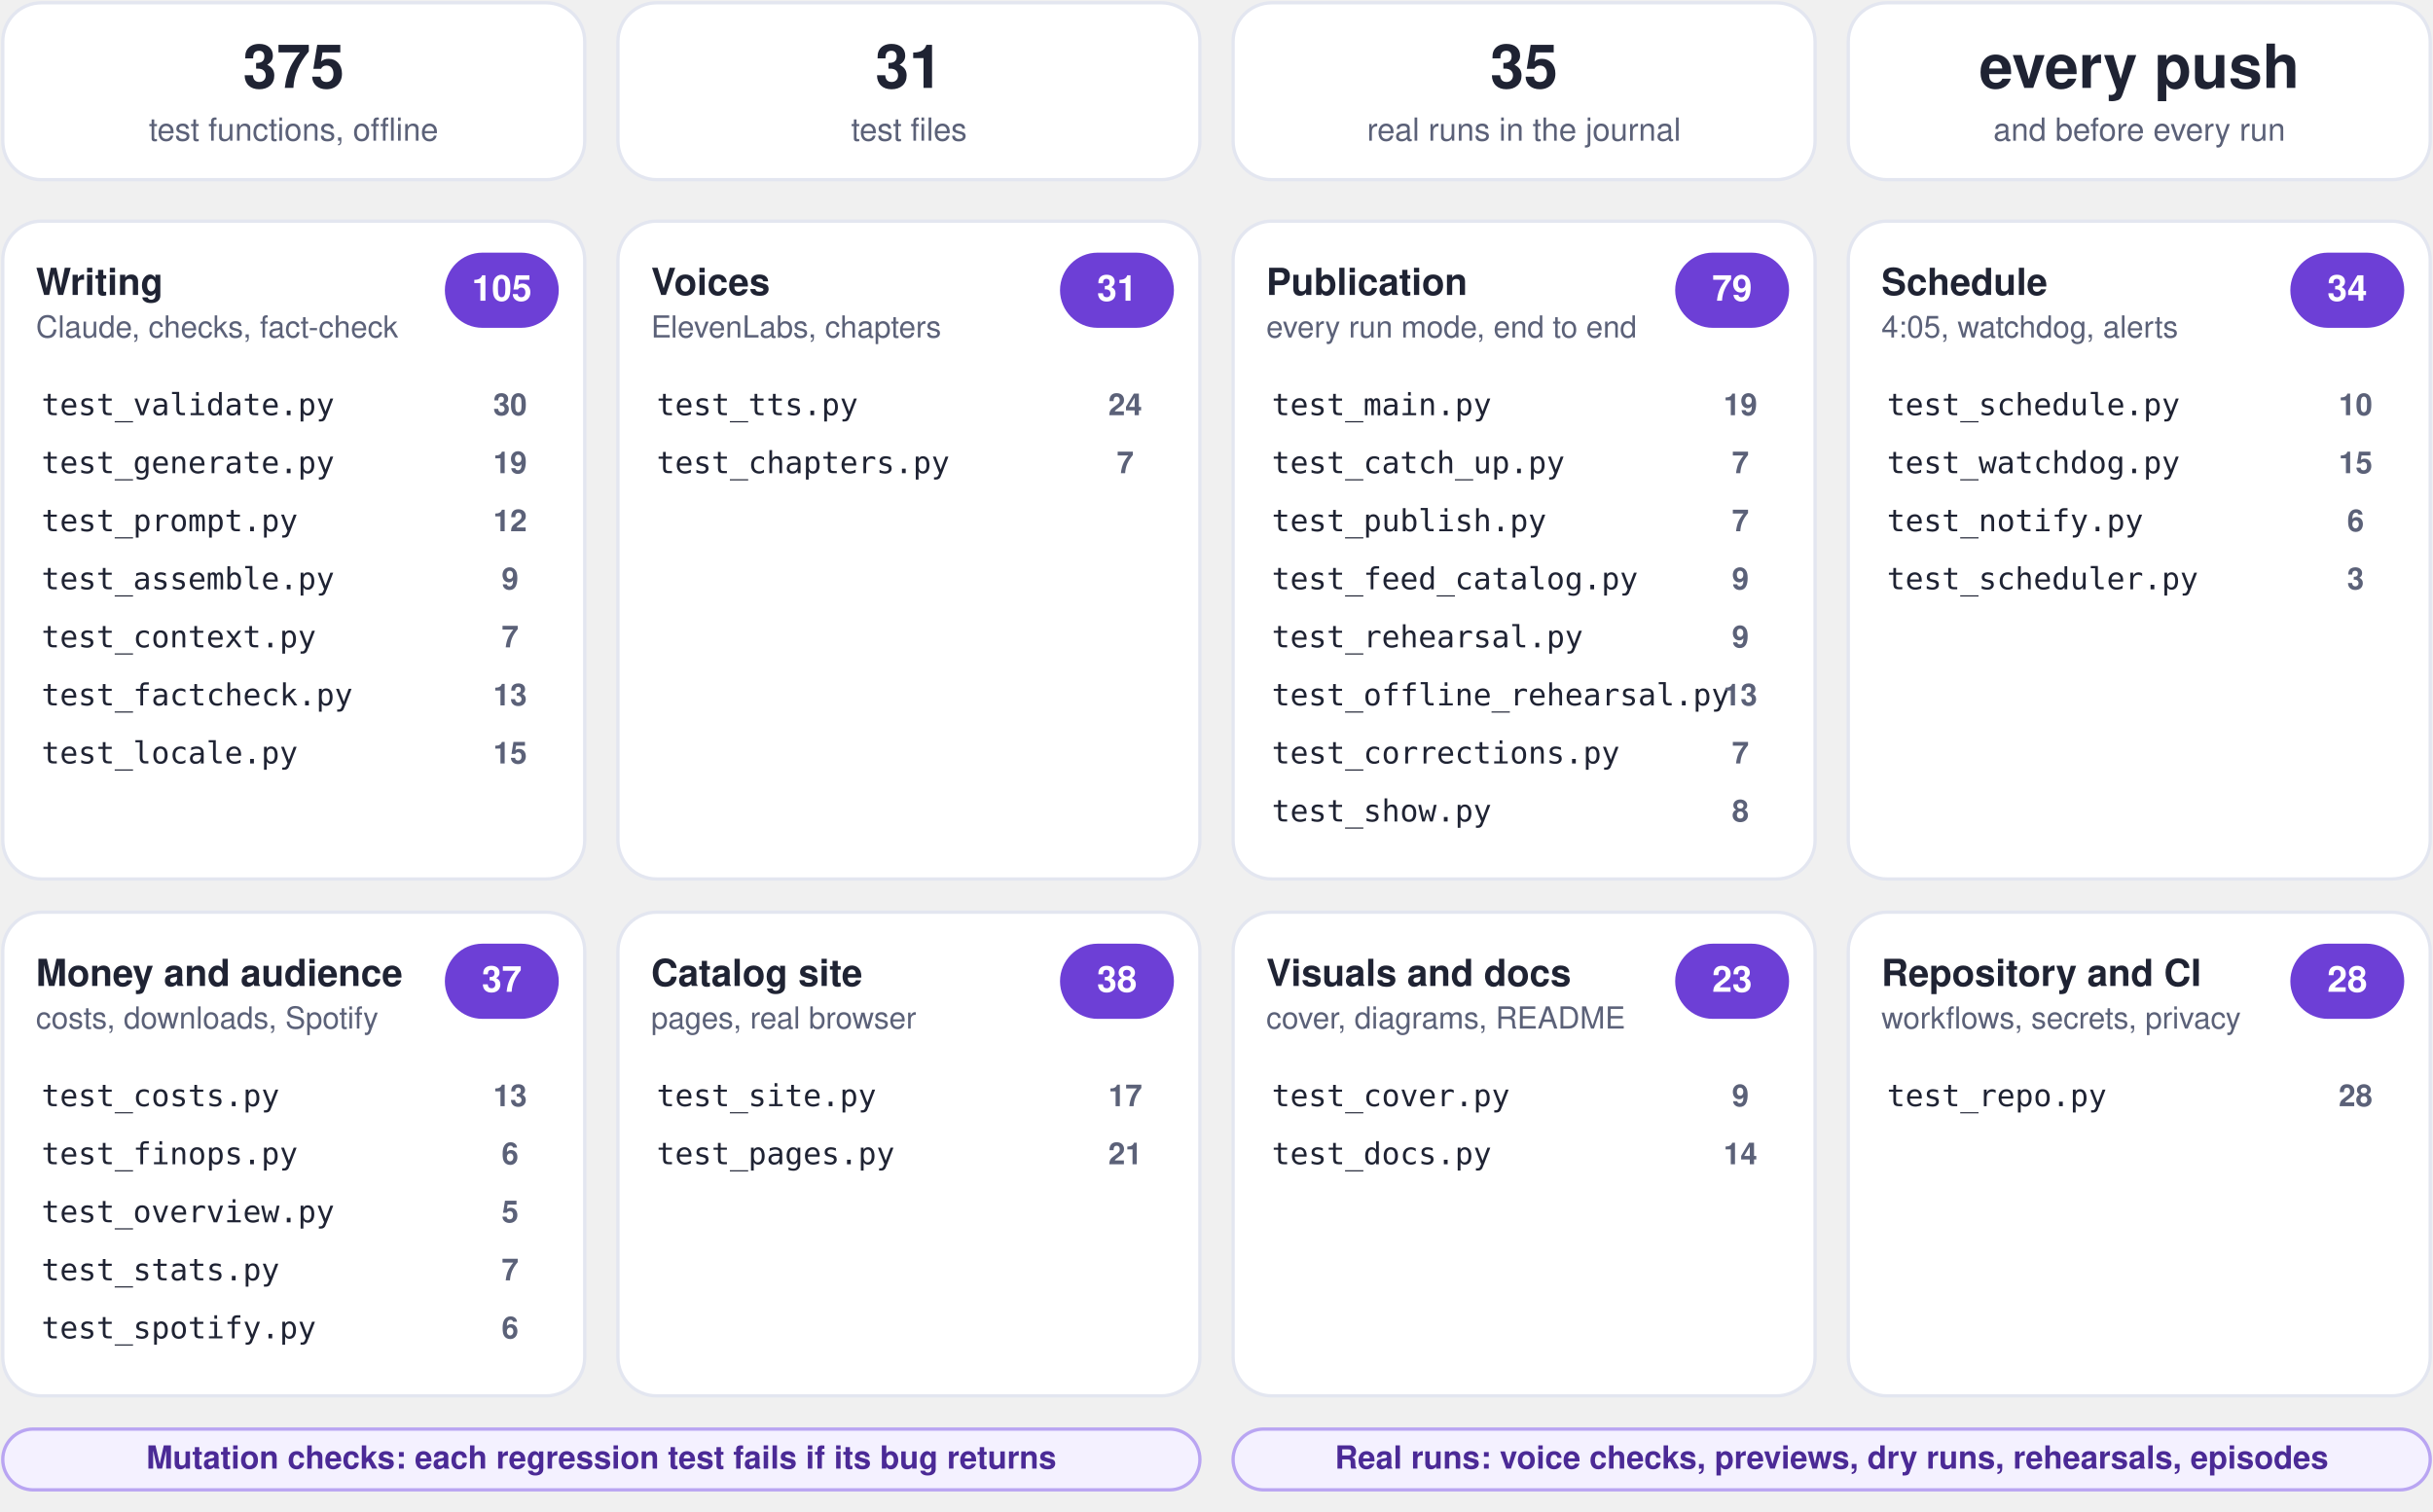
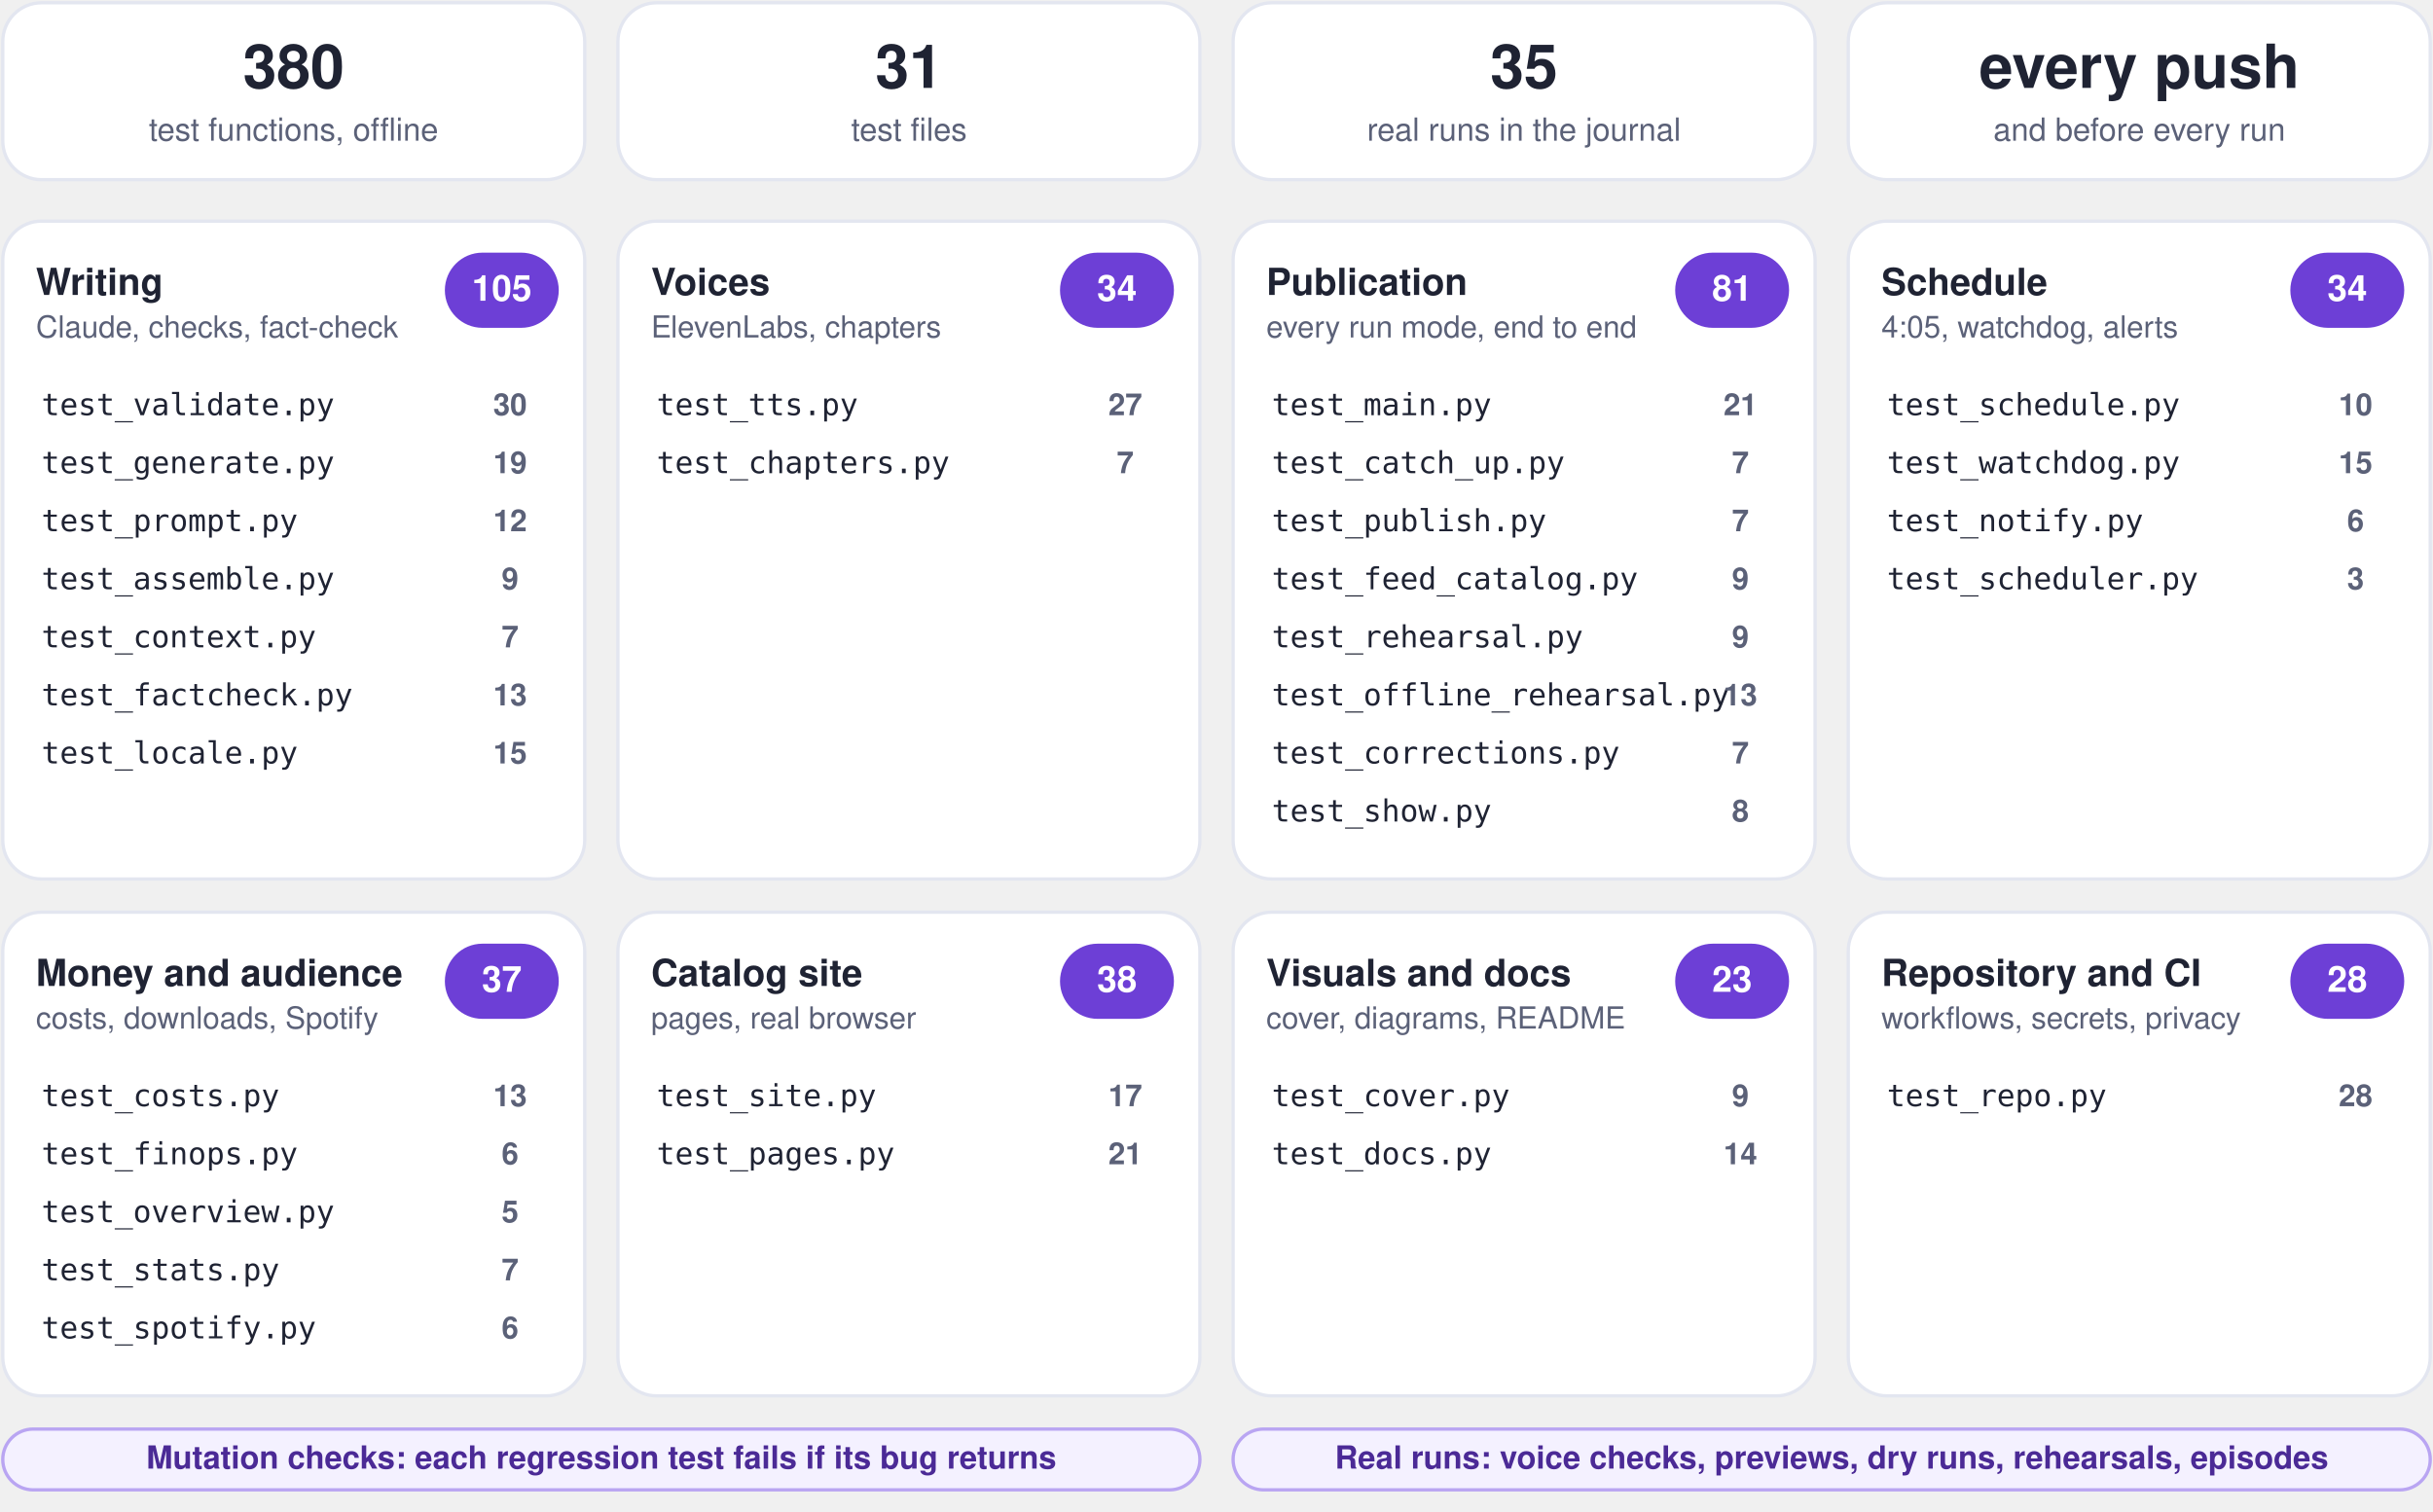
- <svg xmlns="http://www.w3.org/2000/svg" viewBox="0 0 880 547" width="880" height="547" role="img" aria-label="Test plan: 375 offline tests in 31 files">
+ <svg xmlns="http://www.w3.org/2000/svg" viewBox="0 0 880 547" width="880" height="547" role="img" aria-label="Test plan: 380 offline tests in 31 files">
  <g class="box">
    <rect x="1.0" y="1.0" width="210.5" height="64.0" rx="14" fill="#ffffff" stroke="#e3e6f0" stroke-width="1.2" class="frame" />
-     <text x="106.2" y="31.8" font-family="-apple-system, BlinkMacSystemFont, 'Segoe UI', Helvetica, Arial, sans-serif" font-size="22" font-weight="750" fill="#1f2333" text-anchor="middle">375</text>
+     <text x="106.2" y="31.8" font-family="-apple-system, BlinkMacSystemFont, 'Segoe UI', Helvetica, Arial, sans-serif" font-size="22" font-weight="750" fill="#1f2333" text-anchor="middle">380</text>
    <text x="106.2" y="50.9" font-family="-apple-system, BlinkMacSystemFont, 'Segoe UI', Helvetica, Arial, sans-serif" font-size="11.5" font-weight="500" fill="#5b6178" text-anchor="middle">test functions, offline</text>
  </g>
  <g class="box">
    <rect x="223.5" y="1.0" width="210.5" height="64.0" rx="14" fill="#ffffff" stroke="#e3e6f0" stroke-width="1.2" class="frame" />
    <text x="328.8" y="31.8" font-family="-apple-system, BlinkMacSystemFont, 'Segoe UI', Helvetica, Arial, sans-serif" font-size="22" font-weight="750" fill="#1f2333" text-anchor="middle">31</text>
    <text x="328.8" y="50.9" font-family="-apple-system, BlinkMacSystemFont, 'Segoe UI', Helvetica, Arial, sans-serif" font-size="11.5" font-weight="500" fill="#5b6178" text-anchor="middle">test files</text>
  </g>
  <g class="box">
    <rect x="446.0" y="1.0" width="210.5" height="64.0" rx="14" fill="#ffffff" stroke="#e3e6f0" stroke-width="1.2" class="frame" />
    <text x="551.2" y="31.8" font-family="-apple-system, BlinkMacSystemFont, 'Segoe UI', Helvetica, Arial, sans-serif" font-size="22" font-weight="750" fill="#1f2333" text-anchor="middle">35</text>
    <text x="551.2" y="50.9" font-family="-apple-system, BlinkMacSystemFont, 'Segoe UI', Helvetica, Arial, sans-serif" font-size="11.5" font-weight="500" fill="#5b6178" text-anchor="middle">real runs in the journal</text>
  </g>
  <g class="box">
    <rect x="668.5" y="1.0" width="210.5" height="64.0" rx="14" fill="#ffffff" stroke="#e3e6f0" stroke-width="1.2" class="frame" />
    <text x="773.8" y="31.8" font-family="-apple-system, BlinkMacSystemFont, 'Segoe UI', Helvetica, Arial, sans-serif" font-size="22" font-weight="750" fill="#1f2333" text-anchor="middle">every push</text>
    <text x="773.8" y="50.9" font-family="-apple-system, BlinkMacSystemFont, 'Segoe UI', Helvetica, Arial, sans-serif" font-size="11.5" font-weight="500" fill="#5b6178" text-anchor="middle">and before every run</text>
  </g>
  <rect x="1.0" y="80.0" width="210.5" height="238.0" rx="14" fill="#ffffff" stroke="#e3e6f0" stroke-width="1.2" />
  <g class="box">
    <rect x="9.0" y="90.0" width="152.5" height="40.0" rx="12" fill="none" stroke="none" stroke-width="1.2" class="frame" />
    <text x="13.0" y="106.7" font-family="-apple-system, BlinkMacSystemFont, 'Segoe UI', Helvetica, Arial, sans-serif" font-size="13.5" font-weight="700" fill="#1f2333" text-anchor="start">Writing</text>
    <text x="13.0" y="122.1" font-family="-apple-system, BlinkMacSystemFont, 'Segoe UI', Helvetica, Arial, sans-serif" font-size="11" font-weight="400" fill="#5b6178" text-anchor="start">Claude, checks, fact-check</text>
  </g>
  <g class="box">
    <rect x="161.5" y="92.0" width="40.0" height="26.0" rx="13" fill="#6d3fd6" stroke="#6d3fd6" stroke-width="1.2" class="frame" />
    <text x="181.5" y="108.8" font-family="-apple-system, BlinkMacSystemFont, 'Segoe UI', Helvetica, Arial, sans-serif" font-size="13" font-weight="700" fill="#ffffff" text-anchor="middle">105</text>
  </g>
  <g class="box">
    <rect x="11.0" y="138.0" width="190.5" height="18.0" rx="12" fill="none" stroke="none" stroke-width="1.2" class="frame" />
    <text x="15.0" y="150.2" font-family="ui-monospace, SFMono-Regular, Menlo, Consolas, monospace" font-size="11" font-weight="500" fill="#1f2333" text-anchor="start">test_validate.py</text>
  </g>
  <g class="box">
    <rect x="167.5" y="138.0" width="34.0" height="18.0" rx="12" fill="none" stroke="none" stroke-width="1.2" class="frame" />
    <text x="184.5" y="150.2" font-family="-apple-system, BlinkMacSystemFont, 'Segoe UI', Helvetica, Arial, sans-serif" font-size="11" font-weight="700" fill="#5b6178" text-anchor="middle">30</text>
  </g>
  <g class="box">
    <rect x="11.0" y="159.0" width="190.5" height="18.0" rx="12" fill="none" stroke="none" stroke-width="1.2" class="frame" />
    <text x="15.0" y="171.2" font-family="ui-monospace, SFMono-Regular, Menlo, Consolas, monospace" font-size="11" font-weight="500" fill="#1f2333" text-anchor="start">test_generate.py</text>
  </g>
  <g class="box">
    <rect x="167.5" y="159.0" width="34.0" height="18.0" rx="12" fill="none" stroke="none" stroke-width="1.2" class="frame" />
    <text x="184.5" y="171.2" font-family="-apple-system, BlinkMacSystemFont, 'Segoe UI', Helvetica, Arial, sans-serif" font-size="11" font-weight="700" fill="#5b6178" text-anchor="middle">19</text>
  </g>
  <g class="box">
    <rect x="11.0" y="180.0" width="190.5" height="18.0" rx="12" fill="none" stroke="none" stroke-width="1.2" class="frame" />
    <text x="15.0" y="192.2" font-family="ui-monospace, SFMono-Regular, Menlo, Consolas, monospace" font-size="11" font-weight="500" fill="#1f2333" text-anchor="start">test_prompt.py</text>
  </g>
  <g class="box">
    <rect x="167.5" y="180.0" width="34.0" height="18.0" rx="12" fill="none" stroke="none" stroke-width="1.2" class="frame" />
    <text x="184.5" y="192.2" font-family="-apple-system, BlinkMacSystemFont, 'Segoe UI', Helvetica, Arial, sans-serif" font-size="11" font-weight="700" fill="#5b6178" text-anchor="middle">12</text>
  </g>
  <g class="box">
    <rect x="11.0" y="201.0" width="190.5" height="18.0" rx="12" fill="none" stroke="none" stroke-width="1.2" class="frame" />
    <text x="15.0" y="213.2" font-family="ui-monospace, SFMono-Regular, Menlo, Consolas, monospace" font-size="11" font-weight="500" fill="#1f2333" text-anchor="start">test_assemble.py</text>
  </g>
  <g class="box">
    <rect x="167.5" y="201.0" width="34.0" height="18.0" rx="12" fill="none" stroke="none" stroke-width="1.2" class="frame" />
    <text x="184.5" y="213.2" font-family="-apple-system, BlinkMacSystemFont, 'Segoe UI', Helvetica, Arial, sans-serif" font-size="11" font-weight="700" fill="#5b6178" text-anchor="middle">9</text>
  </g>
  <g class="box">
    <rect x="11.0" y="222.0" width="190.5" height="18.0" rx="12" fill="none" stroke="none" stroke-width="1.2" class="frame" />
    <text x="15.0" y="234.2" font-family="ui-monospace, SFMono-Regular, Menlo, Consolas, monospace" font-size="11" font-weight="500" fill="#1f2333" text-anchor="start">test_context.py</text>
  </g>
  <g class="box">
    <rect x="167.5" y="222.0" width="34.0" height="18.0" rx="12" fill="none" stroke="none" stroke-width="1.2" class="frame" />
    <text x="184.5" y="234.2" font-family="-apple-system, BlinkMacSystemFont, 'Segoe UI', Helvetica, Arial, sans-serif" font-size="11" font-weight="700" fill="#5b6178" text-anchor="middle">7</text>
  </g>
  <g class="box">
    <rect x="11.0" y="243.0" width="190.5" height="18.0" rx="12" fill="none" stroke="none" stroke-width="1.2" class="frame" />
    <text x="15.0" y="255.2" font-family="ui-monospace, SFMono-Regular, Menlo, Consolas, monospace" font-size="11" font-weight="500" fill="#1f2333" text-anchor="start">test_factcheck.py</text>
  </g>
  <g class="box">
    <rect x="167.5" y="243.0" width="34.0" height="18.0" rx="12" fill="none" stroke="none" stroke-width="1.2" class="frame" />
    <text x="184.5" y="255.2" font-family="-apple-system, BlinkMacSystemFont, 'Segoe UI', Helvetica, Arial, sans-serif" font-size="11" font-weight="700" fill="#5b6178" text-anchor="middle">13</text>
  </g>
  <g class="box">
    <rect x="11.0" y="264.0" width="190.5" height="18.0" rx="12" fill="none" stroke="none" stroke-width="1.2" class="frame" />
    <text x="15.0" y="276.2" font-family="ui-monospace, SFMono-Regular, Menlo, Consolas, monospace" font-size="11" font-weight="500" fill="#1f2333" text-anchor="start">test_locale.py</text>
  </g>
  <g class="box">
    <rect x="167.5" y="264.0" width="34.0" height="18.0" rx="12" fill="none" stroke="none" stroke-width="1.2" class="frame" />
    <text x="184.5" y="276.2" font-family="-apple-system, BlinkMacSystemFont, 'Segoe UI', Helvetica, Arial, sans-serif" font-size="11" font-weight="700" fill="#5b6178" text-anchor="middle">15</text>
  </g>
  <rect x="223.5" y="80.0" width="210.5" height="238.0" rx="14" fill="#ffffff" stroke="#e3e6f0" stroke-width="1.2" />
  <g class="box">
    <rect x="231.5" y="90.0" width="152.5" height="40.0" rx="12" fill="none" stroke="none" stroke-width="1.2" class="frame" />
    <text x="235.5" y="106.7" font-family="-apple-system, BlinkMacSystemFont, 'Segoe UI', Helvetica, Arial, sans-serif" font-size="13.5" font-weight="700" fill="#1f2333" text-anchor="start">Voices</text>
    <text x="235.5" y="122.1" font-family="-apple-system, BlinkMacSystemFont, 'Segoe UI', Helvetica, Arial, sans-serif" font-size="11" font-weight="400" fill="#5b6178" text-anchor="start">ElevenLabs, chapters</text>
  </g>
  <g class="box">
    <rect x="384.0" y="92.0" width="40.0" height="26.0" rx="13" fill="#6d3fd6" stroke="#6d3fd6" stroke-width="1.2" class="frame" />
-     <text x="404.0" y="108.8" font-family="-apple-system, BlinkMacSystemFont, 'Segoe UI', Helvetica, Arial, sans-serif" font-size="13" font-weight="700" fill="#ffffff" text-anchor="middle">31</text>
+     <text x="404.0" y="108.8" font-family="-apple-system, BlinkMacSystemFont, 'Segoe UI', Helvetica, Arial, sans-serif" font-size="13" font-weight="700" fill="#ffffff" text-anchor="middle">34</text>
  </g>
  <g class="box">
    <rect x="233.5" y="138.0" width="190.5" height="18.0" rx="12" fill="none" stroke="none" stroke-width="1.2" class="frame" />
    <text x="237.5" y="150.2" font-family="ui-monospace, SFMono-Regular, Menlo, Consolas, monospace" font-size="11" font-weight="500" fill="#1f2333" text-anchor="start">test_tts.py</text>
  </g>
  <g class="box">
    <rect x="390.0" y="138.0" width="34.0" height="18.0" rx="12" fill="none" stroke="none" stroke-width="1.2" class="frame" />
-     <text x="407.0" y="150.2" font-family="-apple-system, BlinkMacSystemFont, 'Segoe UI', Helvetica, Arial, sans-serif" font-size="11" font-weight="700" fill="#5b6178" text-anchor="middle">24</text>
+     <text x="407.0" y="150.2" font-family="-apple-system, BlinkMacSystemFont, 'Segoe UI', Helvetica, Arial, sans-serif" font-size="11" font-weight="700" fill="#5b6178" text-anchor="middle">27</text>
  </g>
  <g class="box">
    <rect x="233.5" y="159.0" width="190.5" height="18.0" rx="12" fill="none" stroke="none" stroke-width="1.2" class="frame" />
    <text x="237.5" y="171.2" font-family="ui-monospace, SFMono-Regular, Menlo, Consolas, monospace" font-size="11" font-weight="500" fill="#1f2333" text-anchor="start">test_chapters.py</text>
  </g>
  <g class="box">
    <rect x="390.0" y="159.0" width="34.0" height="18.0" rx="12" fill="none" stroke="none" stroke-width="1.2" class="frame" />
    <text x="407.0" y="171.2" font-family="-apple-system, BlinkMacSystemFont, 'Segoe UI', Helvetica, Arial, sans-serif" font-size="11" font-weight="700" fill="#5b6178" text-anchor="middle">7</text>
  </g>
  <rect x="446.0" y="80.0" width="210.5" height="238.0" rx="14" fill="#ffffff" stroke="#e3e6f0" stroke-width="1.2" />
  <g class="box">
    <rect x="454.0" y="90.0" width="152.5" height="40.0" rx="12" fill="none" stroke="none" stroke-width="1.2" class="frame" />
    <text x="458.0" y="106.7" font-family="-apple-system, BlinkMacSystemFont, 'Segoe UI', Helvetica, Arial, sans-serif" font-size="13.5" font-weight="700" fill="#1f2333" text-anchor="start">Publication</text>
    <text x="458.0" y="122.1" font-family="-apple-system, BlinkMacSystemFont, 'Segoe UI', Helvetica, Arial, sans-serif" font-size="11" font-weight="400" fill="#5b6178" text-anchor="start">every run mode, end to end</text>
  </g>
  <g class="box">
    <rect x="606.5" y="92.0" width="40.0" height="26.0" rx="13" fill="#6d3fd6" stroke="#6d3fd6" stroke-width="1.2" class="frame" />
-     <text x="626.5" y="108.8" font-family="-apple-system, BlinkMacSystemFont, 'Segoe UI', Helvetica, Arial, sans-serif" font-size="13" font-weight="700" fill="#ffffff" text-anchor="middle">79</text>
+     <text x="626.5" y="108.8" font-family="-apple-system, BlinkMacSystemFont, 'Segoe UI', Helvetica, Arial, sans-serif" font-size="13" font-weight="700" fill="#ffffff" text-anchor="middle">81</text>
  </g>
  <g class="box">
    <rect x="456.0" y="138.0" width="190.5" height="18.0" rx="12" fill="none" stroke="none" stroke-width="1.2" class="frame" />
    <text x="460.0" y="150.2" font-family="ui-monospace, SFMono-Regular, Menlo, Consolas, monospace" font-size="11" font-weight="500" fill="#1f2333" text-anchor="start">test_main.py</text>
  </g>
  <g class="box">
    <rect x="612.5" y="138.0" width="34.0" height="18.0" rx="12" fill="none" stroke="none" stroke-width="1.2" class="frame" />
-     <text x="629.5" y="150.2" font-family="-apple-system, BlinkMacSystemFont, 'Segoe UI', Helvetica, Arial, sans-serif" font-size="11" font-weight="700" fill="#5b6178" text-anchor="middle">19</text>
+     <text x="629.5" y="150.2" font-family="-apple-system, BlinkMacSystemFont, 'Segoe UI', Helvetica, Arial, sans-serif" font-size="11" font-weight="700" fill="#5b6178" text-anchor="middle">21</text>
  </g>
  <g class="box">
    <rect x="456.0" y="159.0" width="190.5" height="18.0" rx="12" fill="none" stroke="none" stroke-width="1.2" class="frame" />
    <text x="460.0" y="171.2" font-family="ui-monospace, SFMono-Regular, Menlo, Consolas, monospace" font-size="11" font-weight="500" fill="#1f2333" text-anchor="start">test_catch_up.py</text>
  </g>
  <g class="box">
    <rect x="612.5" y="159.0" width="34.0" height="18.0" rx="12" fill="none" stroke="none" stroke-width="1.2" class="frame" />
    <text x="629.5" y="171.2" font-family="-apple-system, BlinkMacSystemFont, 'Segoe UI', Helvetica, Arial, sans-serif" font-size="11" font-weight="700" fill="#5b6178" text-anchor="middle">7</text>
  </g>
  <g class="box">
    <rect x="456.0" y="180.0" width="190.5" height="18.0" rx="12" fill="none" stroke="none" stroke-width="1.2" class="frame" />
    <text x="460.0" y="192.2" font-family="ui-monospace, SFMono-Regular, Menlo, Consolas, monospace" font-size="11" font-weight="500" fill="#1f2333" text-anchor="start">test_publish.py</text>
  </g>
  <g class="box">
    <rect x="612.5" y="180.0" width="34.0" height="18.0" rx="12" fill="none" stroke="none" stroke-width="1.2" class="frame" />
    <text x="629.5" y="192.2" font-family="-apple-system, BlinkMacSystemFont, 'Segoe UI', Helvetica, Arial, sans-serif" font-size="11" font-weight="700" fill="#5b6178" text-anchor="middle">7</text>
  </g>
  <g class="box">
    <rect x="456.0" y="201.0" width="190.5" height="18.0" rx="12" fill="none" stroke="none" stroke-width="1.2" class="frame" />
    <text x="460.0" y="213.2" font-family="ui-monospace, SFMono-Regular, Menlo, Consolas, monospace" font-size="11" font-weight="500" fill="#1f2333" text-anchor="start">test_feed_catalog.py</text>
  </g>
  <g class="box">
    <rect x="612.5" y="201.0" width="34.0" height="18.0" rx="12" fill="none" stroke="none" stroke-width="1.2" class="frame" />
    <text x="629.5" y="213.2" font-family="-apple-system, BlinkMacSystemFont, 'Segoe UI', Helvetica, Arial, sans-serif" font-size="11" font-weight="700" fill="#5b6178" text-anchor="middle">9</text>
  </g>
  <g class="box">
    <rect x="456.0" y="222.0" width="190.5" height="18.0" rx="12" fill="none" stroke="none" stroke-width="1.2" class="frame" />
    <text x="460.0" y="234.2" font-family="ui-monospace, SFMono-Regular, Menlo, Consolas, monospace" font-size="11" font-weight="500" fill="#1f2333" text-anchor="start">test_rehearsal.py</text>
  </g>
  <g class="box">
    <rect x="612.5" y="222.0" width="34.0" height="18.0" rx="12" fill="none" stroke="none" stroke-width="1.2" class="frame" />
    <text x="629.5" y="234.2" font-family="-apple-system, BlinkMacSystemFont, 'Segoe UI', Helvetica, Arial, sans-serif" font-size="11" font-weight="700" fill="#5b6178" text-anchor="middle">9</text>
  </g>
  <g class="box">
    <rect x="456.0" y="243.0" width="190.5" height="18.0" rx="12" fill="none" stroke="none" stroke-width="1.2" class="frame" />
    <text x="460.0" y="255.2" font-family="ui-monospace, SFMono-Regular, Menlo, Consolas, monospace" font-size="11" font-weight="500" fill="#1f2333" text-anchor="start">test_offline_rehearsal.py</text>
  </g>
  <g class="box">
    <rect x="612.5" y="243.0" width="34.0" height="18.0" rx="12" fill="none" stroke="none" stroke-width="1.2" class="frame" />
    <text x="629.5" y="255.2" font-family="-apple-system, BlinkMacSystemFont, 'Segoe UI', Helvetica, Arial, sans-serif" font-size="11" font-weight="700" fill="#5b6178" text-anchor="middle">13</text>
  </g>
  <g class="box">
    <rect x="456.0" y="264.0" width="190.5" height="18.0" rx="12" fill="none" stroke="none" stroke-width="1.2" class="frame" />
    <text x="460.0" y="276.2" font-family="ui-monospace, SFMono-Regular, Menlo, Consolas, monospace" font-size="11" font-weight="500" fill="#1f2333" text-anchor="start">test_corrections.py</text>
  </g>
  <g class="box">
    <rect x="612.5" y="264.0" width="34.0" height="18.0" rx="12" fill="none" stroke="none" stroke-width="1.2" class="frame" />
    <text x="629.5" y="276.2" font-family="-apple-system, BlinkMacSystemFont, 'Segoe UI', Helvetica, Arial, sans-serif" font-size="11" font-weight="700" fill="#5b6178" text-anchor="middle">7</text>
  </g>
  <g class="box">
    <rect x="456.0" y="285.0" width="190.5" height="18.0" rx="12" fill="none" stroke="none" stroke-width="1.2" class="frame" />
    <text x="460.0" y="297.2" font-family="ui-monospace, SFMono-Regular, Menlo, Consolas, monospace" font-size="11" font-weight="500" fill="#1f2333" text-anchor="start">test_show.py</text>
  </g>
  <g class="box">
    <rect x="612.5" y="285.0" width="34.0" height="18.0" rx="12" fill="none" stroke="none" stroke-width="1.2" class="frame" />
    <text x="629.5" y="297.2" font-family="-apple-system, BlinkMacSystemFont, 'Segoe UI', Helvetica, Arial, sans-serif" font-size="11" font-weight="700" fill="#5b6178" text-anchor="middle">8</text>
  </g>
  <rect x="668.5" y="80.0" width="210.5" height="238.0" rx="14" fill="#ffffff" stroke="#e3e6f0" stroke-width="1.2" />
  <g class="box">
    <rect x="676.5" y="90.0" width="152.5" height="40.0" rx="12" fill="none" stroke="none" stroke-width="1.2" class="frame" />
    <text x="680.5" y="106.7" font-family="-apple-system, BlinkMacSystemFont, 'Segoe UI', Helvetica, Arial, sans-serif" font-size="13.5" font-weight="700" fill="#1f2333" text-anchor="start">Schedule</text>
    <text x="680.5" y="122.1" font-family="-apple-system, BlinkMacSystemFont, 'Segoe UI', Helvetica, Arial, sans-serif" font-size="11" font-weight="400" fill="#5b6178" text-anchor="start">4:05, watchdog, alerts</text>
  </g>
  <g class="box">
    <rect x="829.0" y="92.0" width="40.0" height="26.0" rx="13" fill="#6d3fd6" stroke="#6d3fd6" stroke-width="1.2" class="frame" />
    <text x="849.0" y="108.8" font-family="-apple-system, BlinkMacSystemFont, 'Segoe UI', Helvetica, Arial, sans-serif" font-size="13" font-weight="700" fill="#ffffff" text-anchor="middle">34</text>
  </g>
  <g class="box">
    <rect x="678.5" y="138.0" width="190.5" height="18.0" rx="12" fill="none" stroke="none" stroke-width="1.2" class="frame" />
    <text x="682.5" y="150.2" font-family="ui-monospace, SFMono-Regular, Menlo, Consolas, monospace" font-size="11" font-weight="500" fill="#1f2333" text-anchor="start">test_schedule.py</text>
  </g>
  <g class="box">
    <rect x="835.0" y="138.0" width="34.0" height="18.0" rx="12" fill="none" stroke="none" stroke-width="1.2" class="frame" />
    <text x="852.0" y="150.2" font-family="-apple-system, BlinkMacSystemFont, 'Segoe UI', Helvetica, Arial, sans-serif" font-size="11" font-weight="700" fill="#5b6178" text-anchor="middle">10</text>
  </g>
  <g class="box">
    <rect x="678.5" y="159.0" width="190.5" height="18.0" rx="12" fill="none" stroke="none" stroke-width="1.2" class="frame" />
    <text x="682.5" y="171.2" font-family="ui-monospace, SFMono-Regular, Menlo, Consolas, monospace" font-size="11" font-weight="500" fill="#1f2333" text-anchor="start">test_watchdog.py</text>
  </g>
  <g class="box">
    <rect x="835.0" y="159.0" width="34.0" height="18.0" rx="12" fill="none" stroke="none" stroke-width="1.2" class="frame" />
    <text x="852.0" y="171.2" font-family="-apple-system, BlinkMacSystemFont, 'Segoe UI', Helvetica, Arial, sans-serif" font-size="11" font-weight="700" fill="#5b6178" text-anchor="middle">15</text>
  </g>
  <g class="box">
    <rect x="678.5" y="180.0" width="190.5" height="18.0" rx="12" fill="none" stroke="none" stroke-width="1.2" class="frame" />
    <text x="682.5" y="192.2" font-family="ui-monospace, SFMono-Regular, Menlo, Consolas, monospace" font-size="11" font-weight="500" fill="#1f2333" text-anchor="start">test_notify.py</text>
  </g>
  <g class="box">
    <rect x="835.0" y="180.0" width="34.0" height="18.0" rx="12" fill="none" stroke="none" stroke-width="1.2" class="frame" />
    <text x="852.0" y="192.2" font-family="-apple-system, BlinkMacSystemFont, 'Segoe UI', Helvetica, Arial, sans-serif" font-size="11" font-weight="700" fill="#5b6178" text-anchor="middle">6</text>
  </g>
  <g class="box">
    <rect x="678.5" y="201.0" width="190.5" height="18.0" rx="12" fill="none" stroke="none" stroke-width="1.2" class="frame" />
    <text x="682.5" y="213.2" font-family="ui-monospace, SFMono-Regular, Menlo, Consolas, monospace" font-size="11" font-weight="500" fill="#1f2333" text-anchor="start">test_scheduler.py</text>
  </g>
  <g class="box">
    <rect x="835.0" y="201.0" width="34.0" height="18.0" rx="12" fill="none" stroke="none" stroke-width="1.2" class="frame" />
    <text x="852.0" y="213.2" font-family="-apple-system, BlinkMacSystemFont, 'Segoe UI', Helvetica, Arial, sans-serif" font-size="11" font-weight="700" fill="#5b6178" text-anchor="middle">3</text>
  </g>
  <rect x="1.0" y="330.0" width="210.5" height="175.0" rx="14" fill="#ffffff" stroke="#e3e6f0" stroke-width="1.2" />
  <g class="box">
    <rect x="9.0" y="340.0" width="152.5" height="40.0" rx="12" fill="none" stroke="none" stroke-width="1.2" class="frame" />
    <text x="13.0" y="356.7" font-family="-apple-system, BlinkMacSystemFont, 'Segoe UI', Helvetica, Arial, sans-serif" font-size="13.5" font-weight="700" fill="#1f2333" text-anchor="start">Money and audience</text>
    <text x="13.0" y="372.1" font-family="-apple-system, BlinkMacSystemFont, 'Segoe UI', Helvetica, Arial, sans-serif" font-size="11" font-weight="400" fill="#5b6178" text-anchor="start">costs, downloads, Spotify</text>
  </g>
  <g class="box">
    <rect x="161.5" y="342.0" width="40.0" height="26.0" rx="13" fill="#6d3fd6" stroke="#6d3fd6" stroke-width="1.2" class="frame" />
    <text x="181.5" y="358.8" font-family="-apple-system, BlinkMacSystemFont, 'Segoe UI', Helvetica, Arial, sans-serif" font-size="13" font-weight="700" fill="#ffffff" text-anchor="middle">37</text>
  </g>
  <g class="box">
    <rect x="11.0" y="388.0" width="190.5" height="18.0" rx="12" fill="none" stroke="none" stroke-width="1.2" class="frame" />
    <text x="15.0" y="400.2" font-family="ui-monospace, SFMono-Regular, Menlo, Consolas, monospace" font-size="11" font-weight="500" fill="#1f2333" text-anchor="start">test_costs.py</text>
  </g>
  <g class="box">
    <rect x="167.5" y="388.0" width="34.0" height="18.0" rx="12" fill="none" stroke="none" stroke-width="1.2" class="frame" />
    <text x="184.5" y="400.2" font-family="-apple-system, BlinkMacSystemFont, 'Segoe UI', Helvetica, Arial, sans-serif" font-size="11" font-weight="700" fill="#5b6178" text-anchor="middle">13</text>
  </g>
  <g class="box">
    <rect x="11.0" y="409.0" width="190.5" height="18.0" rx="12" fill="none" stroke="none" stroke-width="1.2" class="frame" />
    <text x="15.0" y="421.2" font-family="ui-monospace, SFMono-Regular, Menlo, Consolas, monospace" font-size="11" font-weight="500" fill="#1f2333" text-anchor="start">test_finops.py</text>
  </g>
  <g class="box">
    <rect x="167.5" y="409.0" width="34.0" height="18.0" rx="12" fill="none" stroke="none" stroke-width="1.2" class="frame" />
    <text x="184.5" y="421.2" font-family="-apple-system, BlinkMacSystemFont, 'Segoe UI', Helvetica, Arial, sans-serif" font-size="11" font-weight="700" fill="#5b6178" text-anchor="middle">6</text>
  </g>
  <g class="box">
    <rect x="11.0" y="430.0" width="190.5" height="18.0" rx="12" fill="none" stroke="none" stroke-width="1.2" class="frame" />
    <text x="15.0" y="442.2" font-family="ui-monospace, SFMono-Regular, Menlo, Consolas, monospace" font-size="11" font-weight="500" fill="#1f2333" text-anchor="start">test_overview.py</text>
  </g>
  <g class="box">
    <rect x="167.5" y="430.0" width="34.0" height="18.0" rx="12" fill="none" stroke="none" stroke-width="1.2" class="frame" />
    <text x="184.5" y="442.2" font-family="-apple-system, BlinkMacSystemFont, 'Segoe UI', Helvetica, Arial, sans-serif" font-size="11" font-weight="700" fill="#5b6178" text-anchor="middle">5</text>
  </g>
  <g class="box">
    <rect x="11.0" y="451.0" width="190.5" height="18.0" rx="12" fill="none" stroke="none" stroke-width="1.2" class="frame" />
    <text x="15.0" y="463.2" font-family="ui-monospace, SFMono-Regular, Menlo, Consolas, monospace" font-size="11" font-weight="500" fill="#1f2333" text-anchor="start">test_stats.py</text>
  </g>
  <g class="box">
    <rect x="167.5" y="451.0" width="34.0" height="18.0" rx="12" fill="none" stroke="none" stroke-width="1.2" class="frame" />
    <text x="184.5" y="463.2" font-family="-apple-system, BlinkMacSystemFont, 'Segoe UI', Helvetica, Arial, sans-serif" font-size="11" font-weight="700" fill="#5b6178" text-anchor="middle">7</text>
  </g>
  <g class="box">
    <rect x="11.0" y="472.0" width="190.5" height="18.0" rx="12" fill="none" stroke="none" stroke-width="1.2" class="frame" />
    <text x="15.0" y="484.2" font-family="ui-monospace, SFMono-Regular, Menlo, Consolas, monospace" font-size="11" font-weight="500" fill="#1f2333" text-anchor="start">test_spotify.py</text>
  </g>
  <g class="box">
    <rect x="167.5" y="472.0" width="34.0" height="18.0" rx="12" fill="none" stroke="none" stroke-width="1.2" class="frame" />
    <text x="184.5" y="484.2" font-family="-apple-system, BlinkMacSystemFont, 'Segoe UI', Helvetica, Arial, sans-serif" font-size="11" font-weight="700" fill="#5b6178" text-anchor="middle">6</text>
  </g>
  <rect x="223.5" y="330.0" width="210.5" height="175.0" rx="14" fill="#ffffff" stroke="#e3e6f0" stroke-width="1.2" />
  <g class="box">
    <rect x="231.5" y="340.0" width="152.5" height="40.0" rx="12" fill="none" stroke="none" stroke-width="1.2" class="frame" />
    <text x="235.5" y="356.7" font-family="-apple-system, BlinkMacSystemFont, 'Segoe UI', Helvetica, Arial, sans-serif" font-size="13.5" font-weight="700" fill="#1f2333" text-anchor="start">Catalog site</text>
    <text x="235.5" y="372.1" font-family="-apple-system, BlinkMacSystemFont, 'Segoe UI', Helvetica, Arial, sans-serif" font-size="11" font-weight="400" fill="#5b6178" text-anchor="start">pages, real browser</text>
  </g>
  <g class="box">
    <rect x="384.0" y="342.0" width="40.0" height="26.0" rx="13" fill="#6d3fd6" stroke="#6d3fd6" stroke-width="1.2" class="frame" />
    <text x="404.0" y="358.8" font-family="-apple-system, BlinkMacSystemFont, 'Segoe UI', Helvetica, Arial, sans-serif" font-size="13" font-weight="700" fill="#ffffff" text-anchor="middle">38</text>
  </g>
  <g class="box">
    <rect x="233.5" y="388.0" width="190.5" height="18.0" rx="12" fill="none" stroke="none" stroke-width="1.2" class="frame" />
    <text x="237.5" y="400.2" font-family="ui-monospace, SFMono-Regular, Menlo, Consolas, monospace" font-size="11" font-weight="500" fill="#1f2333" text-anchor="start">test_site.py</text>
  </g>
  <g class="box">
    <rect x="390.0" y="388.0" width="34.0" height="18.0" rx="12" fill="none" stroke="none" stroke-width="1.2" class="frame" />
    <text x="407.0" y="400.2" font-family="-apple-system, BlinkMacSystemFont, 'Segoe UI', Helvetica, Arial, sans-serif" font-size="11" font-weight="700" fill="#5b6178" text-anchor="middle">17</text>
  </g>
  <g class="box">
    <rect x="233.5" y="409.0" width="190.5" height="18.0" rx="12" fill="none" stroke="none" stroke-width="1.2" class="frame" />
    <text x="237.5" y="421.2" font-family="ui-monospace, SFMono-Regular, Menlo, Consolas, monospace" font-size="11" font-weight="500" fill="#1f2333" text-anchor="start">test_pages.py</text>
  </g>
  <g class="box">
    <rect x="390.0" y="409.0" width="34.0" height="18.0" rx="12" fill="none" stroke="none" stroke-width="1.2" class="frame" />
    <text x="407.0" y="421.2" font-family="-apple-system, BlinkMacSystemFont, 'Segoe UI', Helvetica, Arial, sans-serif" font-size="11" font-weight="700" fill="#5b6178" text-anchor="middle">21</text>
  </g>
  <rect x="446.0" y="330.0" width="210.5" height="175.0" rx="14" fill="#ffffff" stroke="#e3e6f0" stroke-width="1.2" />
  <g class="box">
    <rect x="454.0" y="340.0" width="152.5" height="40.0" rx="12" fill="none" stroke="none" stroke-width="1.2" class="frame" />
    <text x="458.0" y="356.7" font-family="-apple-system, BlinkMacSystemFont, 'Segoe UI', Helvetica, Arial, sans-serif" font-size="13.5" font-weight="700" fill="#1f2333" text-anchor="start">Visuals and docs</text>
    <text x="458.0" y="372.1" font-family="-apple-system, BlinkMacSystemFont, 'Segoe UI', Helvetica, Arial, sans-serif" font-size="11" font-weight="400" fill="#5b6178" text-anchor="start">cover, diagrams, README</text>
  </g>
  <g class="box">
    <rect x="606.5" y="342.0" width="40.0" height="26.0" rx="13" fill="#6d3fd6" stroke="#6d3fd6" stroke-width="1.2" class="frame" />
    <text x="626.5" y="358.8" font-family="-apple-system, BlinkMacSystemFont, 'Segoe UI', Helvetica, Arial, sans-serif" font-size="13" font-weight="700" fill="#ffffff" text-anchor="middle">23</text>
  </g>
  <g class="box">
    <rect x="456.0" y="388.0" width="190.5" height="18.0" rx="12" fill="none" stroke="none" stroke-width="1.2" class="frame" />
    <text x="460.0" y="400.2" font-family="ui-monospace, SFMono-Regular, Menlo, Consolas, monospace" font-size="11" font-weight="500" fill="#1f2333" text-anchor="start">test_cover.py</text>
  </g>
  <g class="box">
    <rect x="612.5" y="388.0" width="34.0" height="18.0" rx="12" fill="none" stroke="none" stroke-width="1.2" class="frame" />
    <text x="629.5" y="400.2" font-family="-apple-system, BlinkMacSystemFont, 'Segoe UI', Helvetica, Arial, sans-serif" font-size="11" font-weight="700" fill="#5b6178" text-anchor="middle">9</text>
  </g>
  <g class="box">
    <rect x="456.0" y="409.0" width="190.5" height="18.0" rx="12" fill="none" stroke="none" stroke-width="1.2" class="frame" />
    <text x="460.0" y="421.2" font-family="ui-monospace, SFMono-Regular, Menlo, Consolas, monospace" font-size="11" font-weight="500" fill="#1f2333" text-anchor="start">test_docs.py</text>
  </g>
  <g class="box">
    <rect x="612.5" y="409.0" width="34.0" height="18.0" rx="12" fill="none" stroke="none" stroke-width="1.2" class="frame" />
    <text x="629.5" y="421.2" font-family="-apple-system, BlinkMacSystemFont, 'Segoe UI', Helvetica, Arial, sans-serif" font-size="11" font-weight="700" fill="#5b6178" text-anchor="middle">14</text>
  </g>
  <rect x="668.5" y="330.0" width="210.5" height="175.0" rx="14" fill="#ffffff" stroke="#e3e6f0" stroke-width="1.2" />
  <g class="box">
    <rect x="676.5" y="340.0" width="152.5" height="40.0" rx="12" fill="none" stroke="none" stroke-width="1.2" class="frame" />
    <text x="680.5" y="356.7" font-family="-apple-system, BlinkMacSystemFont, 'Segoe UI', Helvetica, Arial, sans-serif" font-size="13.5" font-weight="700" fill="#1f2333" text-anchor="start">Repository and CI</text>
    <text x="680.5" y="372.1" font-family="-apple-system, BlinkMacSystemFont, 'Segoe UI', Helvetica, Arial, sans-serif" font-size="11" font-weight="400" fill="#5b6178" text-anchor="start">workflows, secrets, privacy</text>
  </g>
  <g class="box">
    <rect x="829.0" y="342.0" width="40.0" height="26.0" rx="13" fill="#6d3fd6" stroke="#6d3fd6" stroke-width="1.2" class="frame" />
    <text x="849.0" y="358.8" font-family="-apple-system, BlinkMacSystemFont, 'Segoe UI', Helvetica, Arial, sans-serif" font-size="13" font-weight="700" fill="#ffffff" text-anchor="middle">28</text>
  </g>
  <g class="box">
    <rect x="678.5" y="388.0" width="190.5" height="18.0" rx="12" fill="none" stroke="none" stroke-width="1.2" class="frame" />
    <text x="682.5" y="400.2" font-family="ui-monospace, SFMono-Regular, Menlo, Consolas, monospace" font-size="11" font-weight="500" fill="#1f2333" text-anchor="start">test_repo.py</text>
  </g>
  <g class="box">
    <rect x="835.0" y="388.0" width="34.0" height="18.0" rx="12" fill="none" stroke="none" stroke-width="1.2" class="frame" />
    <text x="852.0" y="400.2" font-family="-apple-system, BlinkMacSystemFont, 'Segoe UI', Helvetica, Arial, sans-serif" font-size="11" font-weight="700" fill="#5b6178" text-anchor="middle">28</text>
  </g>
  <g class="box">
    <rect x="1.0" y="517.0" width="433.0" height="22.0" rx="11" fill="#f4f1ff" stroke="#b9a5f2" stroke-width="1.2" class="frame" />
    <text x="217.5" y="531.3" font-family="-apple-system, BlinkMacSystemFont, 'Segoe UI', Helvetica, Arial, sans-serif" font-size="11.5" font-weight="600" fill="#4b2a96" text-anchor="middle">Mutation checks: each regression test fails if its bug returns</text>
  </g>
  <g class="box">
    <rect x="446.0" y="517.0" width="433.0" height="22.0" rx="11" fill="#f4f1ff" stroke="#b9a5f2" stroke-width="1.2" class="frame" />
    <text x="662.5" y="531.3" font-family="-apple-system, BlinkMacSystemFont, 'Segoe UI', Helvetica, Arial, sans-serif" font-size="11.5" font-weight="600" fill="#4b2a96" text-anchor="middle">Real runs: voice checks, previews, dry runs, rehearsals, episodes</text>
  </g>
</svg>
